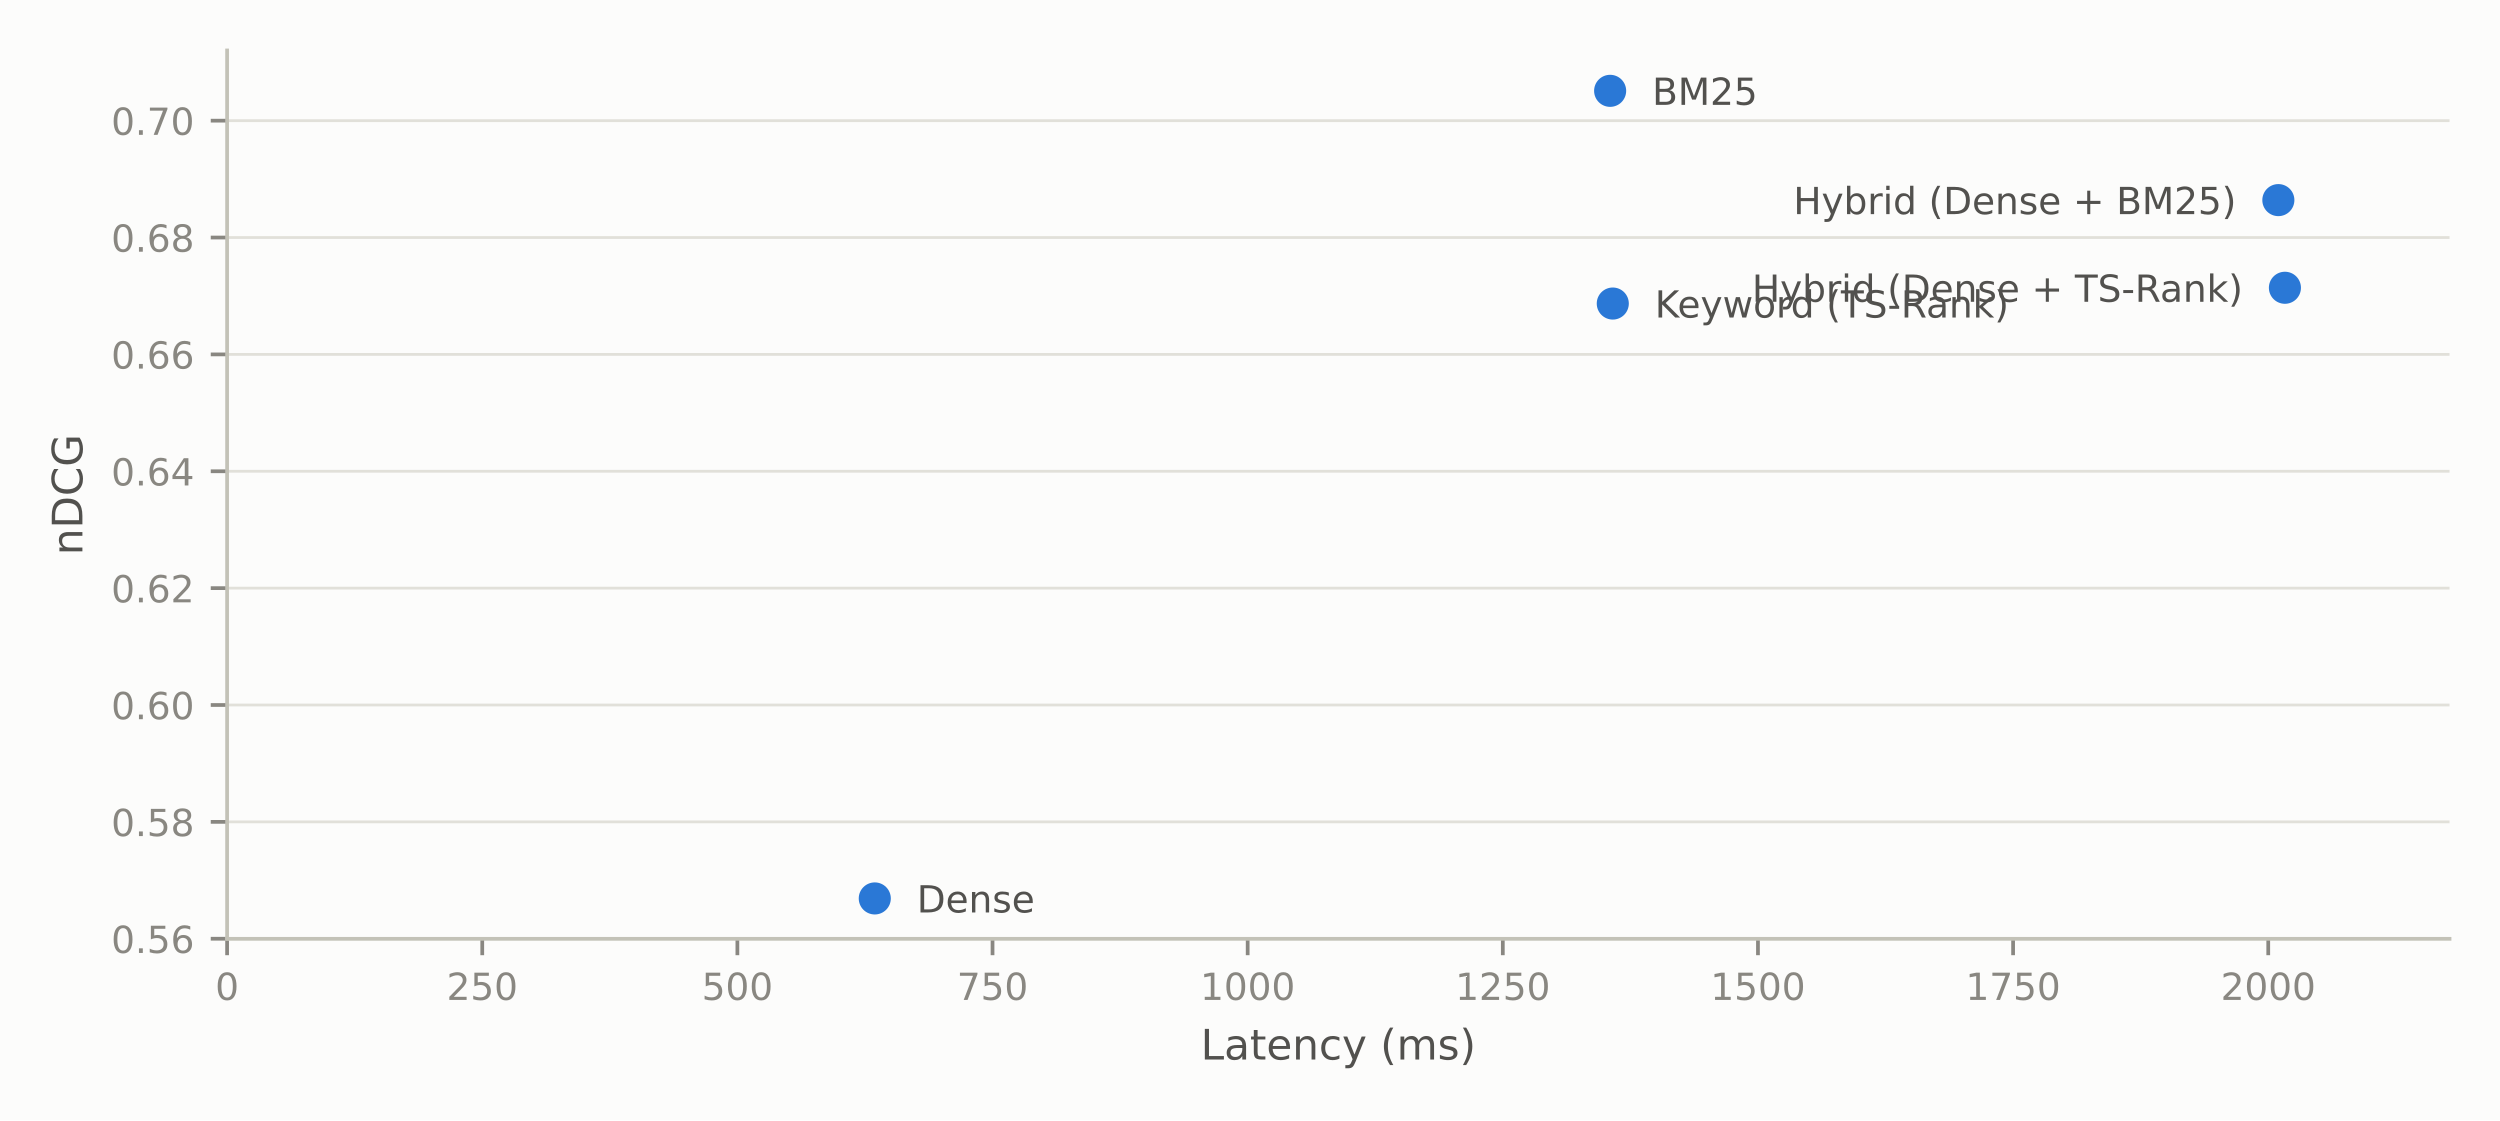
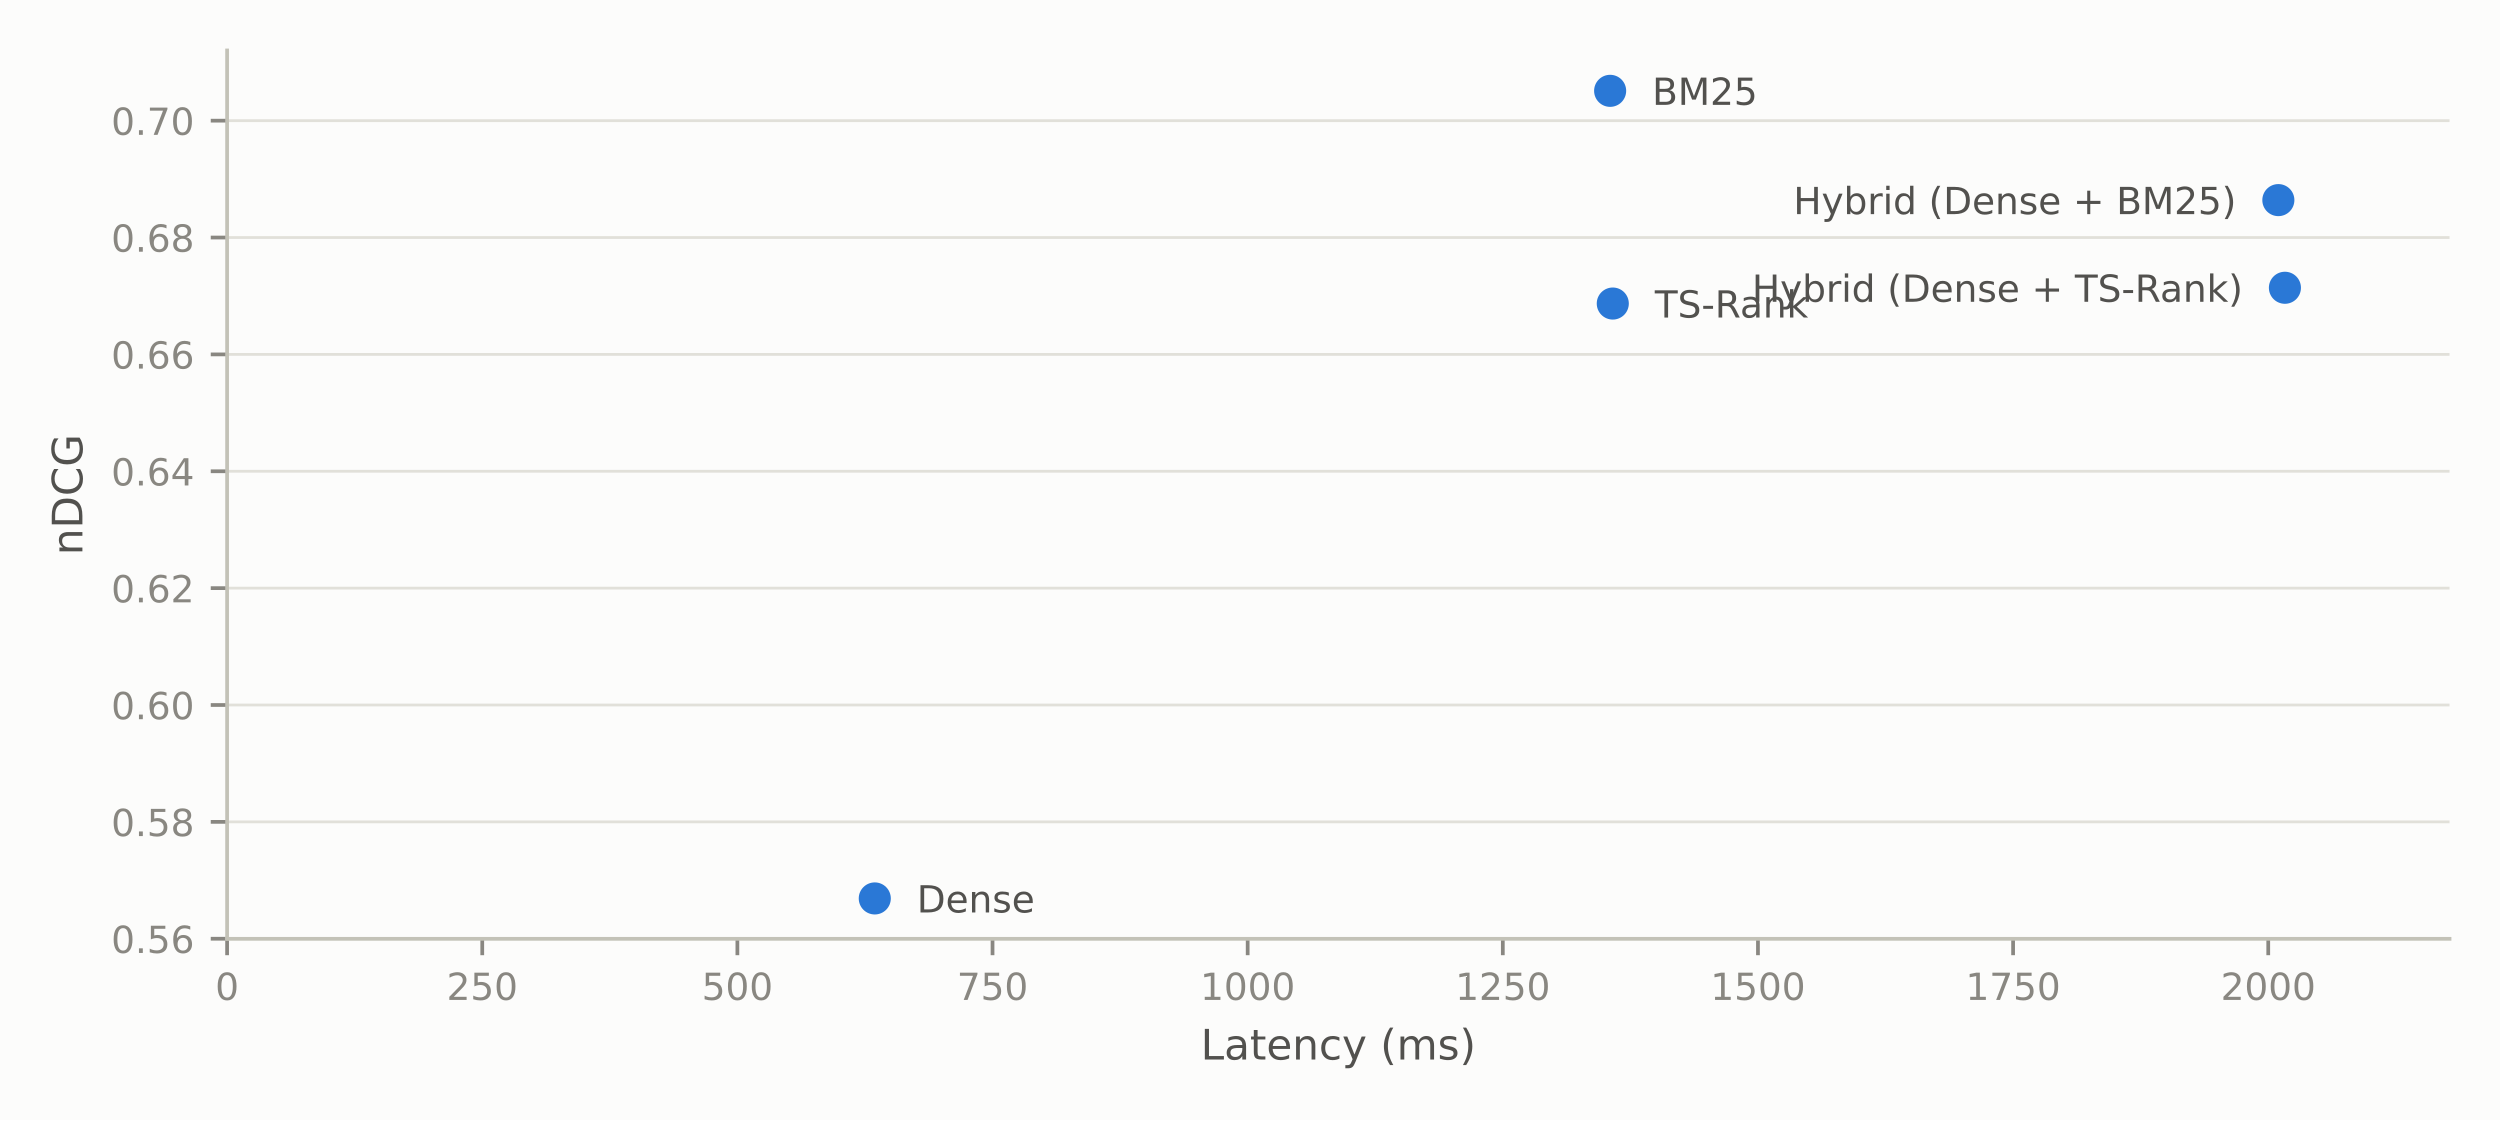
<svg xmlns="http://www.w3.org/2000/svg" xmlns:xlink="http://www.w3.org/1999/xlink" width="535.133pt" height="239.758pt" viewBox="0 0 535.133 239.758" version="1.1">
  <defs>
    <style type="text/css">*{stroke-linejoin: round; stroke-linecap: butt}</style>
  </defs>
  <g id="figure_1">
    <g id="patch_1">
      <path d="M 0 239.758  L 535.133 239.758  L 535.133 -0  L 0 -0  z " style="fill: #fcfcfb" />
    </g>
    <g id="axes_1">
      <g id="patch_2">
        <path d="M 48.612 200.958  L 524.332 200.958  L 524.332 10.8  L 48.612 10.8  z " style="fill: #fcfcfb" />
      </g>
      <g id="matplotlib.axis_1">
        <g id="xtick_1">
          <g id="line2d_1">
            <defs>
-               <path id="mbf1e0ff565" d="M 0 0  L 0 3.5  " style="stroke: #898781; stroke-width: 0.8" />
+               <path id="mc3a224f62b" d="M 0 0  L 0 3.5  " style="stroke: #898781; stroke-width: 0.8" />
            </defs>
            <g>
-               <use xlink:href="#mbf1e0ff565" x="48.612" y="200.958" style="fill: #898781; stroke: #898781; stroke-width: 0.8" />
+               <use xlink:href="#mc3a224f62b" x="48.612" y="200.958" style="fill: #898781; stroke: #898781; stroke-width: 0.8" />
            </g>
          </g>
          <g id="text_1">
            <g style="fill: #898781" transform="translate(46.0675 214.036) scale(0.08 -0.08)">
              <defs>
                <path id="DejaVuSans-13" d="M 2034 4250  Q 1547 4250 1301 3770  Q 1056 3291 1056 2328  Q 1056 1369 1301 889  Q 1547 409 2034 409  Q 2525 409 2770 889  Q 3016 1369 3016 2328  Q 3016 3291 2770 3770  Q 2525 4250 2034 4250  z M 2034 4750  Q 2819 4750 3233 4129  Q 3647 3509 3647 2328  Q 3647 1150 3233 529  Q 2819 -91 2034 -91  Q 1250 -91 836 529  Q 422 1150 422 2328  Q 422 3509 836 4129  Q 1250 4750 2034 4750  z " transform="scale(0.015625)" />
              </defs>
              <use xlink:href="#DejaVuSans-13" />
            </g>
          </g>
        </g>
        <g id="xtick_2">
          <g id="line2d_2">
            <g>
-               <use xlink:href="#mbf1e0ff565" x="103.226" y="200.958" style="fill: #898781; stroke: #898781; stroke-width: 0.8" />
+               <use xlink:href="#mc3a224f62b" x="103.226" y="200.958" style="fill: #898781; stroke: #898781; stroke-width: 0.8" />
            </g>
          </g>
          <g id="text_2">
            <g style="fill: #898781" transform="translate(95.59149 214.036) scale(0.08 -0.08)">
              <defs>
                <path id="DejaVuSans-15" d="M 1228 531  L 3431 531  L 3431 0  L 469 0  L 469 531  Q 828 903 1448 1529  Q 2069 2156 2228 2338  Q 2531 2678 2651 2914  Q 2772 3150 2772 3378  Q 2772 3750 2511 3984  Q 2250 4219 1831 4219  Q 1534 4219 1204 4116  Q 875 4013 500 3803  L 500 4441  Q 881 4594 1212 4672  Q 1544 4750 1819 4750  Q 2544 4750 2975 4387  Q 3406 4025 3406 3419  Q 3406 3131 3298 2873  Q 3191 2616 2906 2266  Q 2828 2175 2409 1742  Q 1991 1309 1228 531  z " transform="scale(0.015625)" />
                <path id="DejaVuSans-18" d="M 691 4666  L 3169 4666  L 3169 4134  L 1269 4134  L 1269 2991  Q 1406 3038 1543 3061  Q 1681 3084 1819 3084  Q 2600 3084 3056 2656  Q 3513 2228 3513 1497  Q 3513 744 3044 326  Q 2575 -91 1722 -91  Q 1428 -91 1123 -41  Q 819 9 494 109  L 494 744  Q 775 591 1075 516  Q 1375 441 1709 441  Q 2250 441 2565 725  Q 2881 1009 2881 1497  Q 2881 1984 2565 2268  Q 2250 2553 1709 2553  Q 1456 2553 1204 2497  Q 953 2441 691 2322  L 691 4666  z " transform="scale(0.015625)" />
              </defs>
              <use xlink:href="#DejaVuSans-15" />
              <use xlink:href="#DejaVuSans-18" transform="translate(63.625 0)" />
              <use xlink:href="#DejaVuSans-13" transform="translate(127.25 0)" />
            </g>
          </g>
        </g>
        <g id="xtick_3">
          <g id="line2d_3">
            <g>
-               <use xlink:href="#mbf1e0ff565" x="157.84" y="200.958" style="fill: #898781; stroke: #898781; stroke-width: 0.8" />
+               <use xlink:href="#mc3a224f62b" x="157.84" y="200.958" style="fill: #898781; stroke: #898781; stroke-width: 0.8" />
            </g>
          </g>
          <g id="text_3">
            <g style="fill: #898781" transform="translate(150.2055 214.036) scale(0.08 -0.08)">
              <use xlink:href="#DejaVuSans-18" />
              <use xlink:href="#DejaVuSans-13" transform="translate(63.625 0)" />
              <use xlink:href="#DejaVuSans-13" transform="translate(127.25 0)" />
            </g>
          </g>
        </g>
        <g id="xtick_4">
          <g id="line2d_4">
            <g>
-               <use xlink:href="#mbf1e0ff565" x="212.454" y="200.958" style="fill: #898781; stroke: #898781; stroke-width: 0.8" />
+               <use xlink:href="#mc3a224f62b" x="212.454" y="200.958" style="fill: #898781; stroke: #898781; stroke-width: 0.8" />
            </g>
          </g>
          <g id="text_4">
            <g style="fill: #898781" transform="translate(204.8195 214.036) scale(0.08 -0.08)">
              <defs>
                <path id="DejaVuSans-1a" d="M 525 4666  L 3525 4666  L 3525 4397  L 1831 0  L 1172 0  L 2766 4134  L 525 4134  L 525 4666  z " transform="scale(0.015625)" />
              </defs>
              <use xlink:href="#DejaVuSans-1a" />
              <use xlink:href="#DejaVuSans-18" transform="translate(63.625 0)" />
              <use xlink:href="#DejaVuSans-13" transform="translate(127.25 0)" />
            </g>
          </g>
        </g>
        <g id="xtick_5">
          <g id="line2d_5">
            <g>
-               <use xlink:href="#mbf1e0ff565" x="267.068" y="200.958" style="fill: #898781; stroke: #898781; stroke-width: 0.8" />
+               <use xlink:href="#mc3a224f62b" x="267.068" y="200.958" style="fill: #898781; stroke: #898781; stroke-width: 0.8" />
            </g>
          </g>
          <g id="text_5">
            <g style="fill: #898781" transform="translate(256.8885 214.036) scale(0.08 -0.08)">
              <defs>
                <path id="DejaVuSans-14" d="M 794 531  L 1825 531  L 1825 4091  L 703 3866  L 703 4441  L 1819 4666  L 2450 4666  L 2450 531  L 3481 531  L 3481 0  L 794 0  L 794 531  z " transform="scale(0.015625)" />
              </defs>
              <use xlink:href="#DejaVuSans-14" />
              <use xlink:href="#DejaVuSans-13" transform="translate(63.625 0)" />
              <use xlink:href="#DejaVuSans-13" transform="translate(127.25 0)" />
              <use xlink:href="#DejaVuSans-13" transform="translate(190.875 0)" />
            </g>
          </g>
        </g>
        <g id="xtick_6">
          <g id="line2d_6">
            <g>
-               <use xlink:href="#mbf1e0ff565" x="321.682" y="200.958" style="fill: #898781; stroke: #898781; stroke-width: 0.8" />
+               <use xlink:href="#mc3a224f62b" x="321.682" y="200.958" style="fill: #898781; stroke: #898781; stroke-width: 0.8" />
            </g>
          </g>
          <g id="text_6">
            <g style="fill: #898781" transform="translate(311.5024 214.036) scale(0.08 -0.08)">
              <use xlink:href="#DejaVuSans-14" />
              <use xlink:href="#DejaVuSans-15" transform="translate(63.625 0)" />
              <use xlink:href="#DejaVuSans-18" transform="translate(127.25 0)" />
              <use xlink:href="#DejaVuSans-13" transform="translate(190.875 0)" />
            </g>
          </g>
        </g>
        <g id="xtick_7">
          <g id="line2d_7">
            <g>
-               <use xlink:href="#mbf1e0ff565" x="376.296" y="200.958" style="fill: #898781; stroke: #898781; stroke-width: 0.8" />
+               <use xlink:href="#mc3a224f62b" x="376.296" y="200.958" style="fill: #898781; stroke: #898781; stroke-width: 0.8" />
            </g>
          </g>
          <g id="text_7">
            <g style="fill: #898781" transform="translate(366.1164 214.036) scale(0.08 -0.08)">
              <use xlink:href="#DejaVuSans-14" />
              <use xlink:href="#DejaVuSans-18" transform="translate(63.625 0)" />
              <use xlink:href="#DejaVuSans-13" transform="translate(127.25 0)" />
              <use xlink:href="#DejaVuSans-13" transform="translate(190.875 0)" />
            </g>
          </g>
        </g>
        <g id="xtick_8">
          <g id="line2d_8">
            <g>
-               <use xlink:href="#mbf1e0ff565" x="430.91" y="200.958" style="fill: #898781; stroke: #898781; stroke-width: 0.8" />
+               <use xlink:href="#mc3a224f62b" x="430.91" y="200.958" style="fill: #898781; stroke: #898781; stroke-width: 0.8" />
            </g>
          </g>
          <g id="text_8">
            <g style="fill: #898781" transform="translate(420.7304 214.036) scale(0.08 -0.08)">
              <use xlink:href="#DejaVuSans-14" />
              <use xlink:href="#DejaVuSans-1a" transform="translate(63.625 0)" />
              <use xlink:href="#DejaVuSans-18" transform="translate(127.25 0)" />
              <use xlink:href="#DejaVuSans-13" transform="translate(190.875 0)" />
            </g>
          </g>
        </g>
        <g id="xtick_9">
          <g id="line2d_9">
            <g>
-               <use xlink:href="#mbf1e0ff565" x="485.524" y="200.958" style="fill: #898781; stroke: #898781; stroke-width: 0.8" />
+               <use xlink:href="#mc3a224f62b" x="485.524" y="200.958" style="fill: #898781; stroke: #898781; stroke-width: 0.8" />
            </g>
          </g>
          <g id="text_9">
            <g style="fill: #898781" transform="translate(475.3444 214.036) scale(0.08 -0.08)">
              <use xlink:href="#DejaVuSans-15" />
              <use xlink:href="#DejaVuSans-13" transform="translate(63.625 0)" />
              <use xlink:href="#DejaVuSans-13" transform="translate(127.25 0)" />
              <use xlink:href="#DejaVuSans-13" transform="translate(190.875 0)" />
            </g>
          </g>
        </g>
        <g id="text_10">
          <g style="fill: #52514e" transform="translate(257.0158 226.7958) scale(0.09 -0.09)">
            <defs>
              <path id="DejaVuSans-2f" d="M 628 4666  L 1259 4666  L 1259 531  L 3531 531  L 3531 0  L 628 0  L 628 4666  z " transform="scale(0.015625)" />
              <path id="DejaVuSans-44" d="M 2194 1759  Q 1497 1759 1228 1600  Q 959 1441 959 1056  Q 959 750 1161 570  Q 1363 391 1709 391  Q 2188 391 2477 730  Q 2766 1069 2766 1631  L 2766 1759  L 2194 1759  z M 3341 1997  L 3341 0  L 2766 0  L 2766 531  Q 2569 213 2275 61  Q 1981 -91 1556 -91  Q 1019 -91 701 211  Q 384 513 384 1019  Q 384 1609 779 1909  Q 1175 2209 1959 2209  L 2766 2209  L 2766 2266  Q 2766 2663 2505 2880  Q 2244 3097 1772 3097  Q 1472 3097 1187 3025  Q 903 2953 641 2809  L 641 3341  Q 956 3463 1253 3523  Q 1550 3584 1831 3584  Q 2591 3584 2966 3190  Q 3341 2797 3341 1997  z " transform="scale(0.015625)" />
              <path id="DejaVuSans-57" d="M 1172 4494  L 1172 3500  L 2356 3500  L 2356 3053  L 1172 3053  L 1172 1153  Q 1172 725 1289 603  Q 1406 481 1766 481  L 2356 481  L 2356 0  L 1766 0  Q 1100 0 847 248  Q 594 497 594 1153  L 594 3053  L 172 3053  L 172 3500  L 594 3500  L 594 4494  L 1172 4494  z " transform="scale(0.015625)" />
              <path id="DejaVuSans-48" d="M 3597 1894  L 3597 1613  L 953 1613  Q 991 1019 1311 708  Q 1631 397 2203 397  Q 2534 397 2845 478  Q 3156 559 3463 722  L 3463 178  Q 3153 47 2828 -22  Q 2503 -91 2169 -91  Q 1331 -91 842 396  Q 353 884 353 1716  Q 353 2575 817 3079  Q 1281 3584 2069 3584  Q 2775 3584 3186 3129  Q 3597 2675 3597 1894  z M 3022 2063  Q 3016 2534 2758 2815  Q 2500 3097 2075 3097  Q 1594 3097 1305 2825  Q 1016 2553 972 2059  L 3022 2063  z " transform="scale(0.015625)" />
              <path id="DejaVuSans-51" d="M 3513 2113  L 3513 0  L 2938 0  L 2938 2094  Q 2938 2591 2744 2837  Q 2550 3084 2163 3084  Q 1697 3084 1428 2787  Q 1159 2491 1159 1978  L 1159 0  L 581 0  L 581 3500  L 1159 3500  L 1159 2956  Q 1366 3272 1645 3428  Q 1925 3584 2291 3584  Q 2894 3584 3203 3211  Q 3513 2838 3513 2113  z " transform="scale(0.015625)" />
              <path id="DejaVuSans-46" d="M 3122 3366  L 3122 2828  Q 2878 2963 2633 3030  Q 2388 3097 2138 3097  Q 1578 3097 1268 2742  Q 959 2388 959 1747  Q 959 1106 1268 751  Q 1578 397 2138 397  Q 2388 397 2633 464  Q 2878 531 3122 666  L 3122 134  Q 2881 22 2623 -34  Q 2366 -91 2075 -91  Q 1284 -91 818 406  Q 353 903 353 1747  Q 353 2603 823 3093  Q 1294 3584 2113 3584  Q 2378 3584 2631 3529  Q 2884 3475 3122 3366  z " transform="scale(0.015625)" />
              <path id="DejaVuSans-5c" d="M 2059 -325  Q 1816 -950 1584 -1140  Q 1353 -1331 966 -1331  L 506 -1331  L 506 -850  L 844 -850  Q 1081 -850 1212 -737  Q 1344 -625 1503 -206  L 1606 56  L 191 3500  L 800 3500  L 1894 763  L 2988 3500  L 3597 3500  L 2059 -325  z " transform="scale(0.015625)" />
              <path id="DejaVuSans-3" transform="scale(0.015625)" />
              <path id="DejaVuSans-b" d="M 1984 4856  Q 1566 4138 1362 3434  Q 1159 2731 1159 2009  Q 1159 1288 1364 580  Q 1569 -128 1984 -844  L 1484 -844  Q 1016 -109 783 600  Q 550 1309 550 2009  Q 550 2706 781 3412  Q 1013 4119 1484 4856  L 1984 4856  z " transform="scale(0.015625)" />
              <path id="DejaVuSans-50" d="M 3328 2828  Q 3544 3216 3844 3400  Q 4144 3584 4550 3584  Q 5097 3584 5394 3201  Q 5691 2819 5691 2113  L 5691 0  L 5113 0  L 5113 2094  Q 5113 2597 4934 2840  Q 4756 3084 4391 3084  Q 3944 3084 3684 2787  Q 3425 2491 3425 1978  L 3425 0  L 2847 0  L 2847 2094  Q 2847 2600 2669 2842  Q 2491 3084 2119 3084  Q 1678 3084 1418 2786  Q 1159 2488 1159 1978  L 1159 0  L 581 0  L 581 3500  L 1159 3500  L 1159 2956  Q 1356 3278 1631 3431  Q 1906 3584 2284 3584  Q 2666 3584 2933 3390  Q 3200 3197 3328 2828  z " transform="scale(0.015625)" />
              <path id="DejaVuSans-56" d="M 2834 3397  L 2834 2853  Q 2591 2978 2328 3040  Q 2066 3103 1784 3103  Q 1356 3103 1142 2972  Q 928 2841 928 2578  Q 928 2378 1081 2264  Q 1234 2150 1697 2047  L 1894 2003  Q 2506 1872 2764 1633  Q 3022 1394 3022 966  Q 3022 478 2636 193  Q 2250 -91 1575 -91  Q 1294 -91 989 -36  Q 684 19 347 128  L 347 722  Q 666 556 975 473  Q 1284 391 1588 391  Q 1994 391 2212 530  Q 2431 669 2431 922  Q 2431 1156 2273 1281  Q 2116 1406 1581 1522  L 1381 1569  Q 847 1681 609 1914  Q 372 2147 372 2553  Q 372 3047 722 3315  Q 1072 3584 1716 3584  Q 2034 3584 2315 3537  Q 2597 3491 2834 3397  z " transform="scale(0.015625)" />
              <path id="DejaVuSans-c" d="M 513 4856  L 1013 4856  Q 1481 4119 1714 3412  Q 1947 2706 1947 2009  Q 1947 1309 1714 600  Q 1481 -109 1013 -844  L 513 -844  Q 928 -128 1133 580  Q 1338 1288 1338 2009  Q 1338 2731 1133 3434  Q 928 4138 513 4856  z " transform="scale(0.015625)" />
            </defs>
            <use xlink:href="#DejaVuSans-2f" />
            <use xlink:href="#DejaVuSans-44" transform="translate(55.71875 0)" />
            <use xlink:href="#DejaVuSans-57" transform="translate(117 0)" />
            <use xlink:href="#DejaVuSans-48" transform="translate(156.2031 0)" />
            <use xlink:href="#DejaVuSans-51" transform="translate(217.7344 0)" />
            <use xlink:href="#DejaVuSans-46" transform="translate(281.1094 0)" />
            <use xlink:href="#DejaVuSans-5c" transform="translate(336.0938 0)" />
            <use xlink:href="#DejaVuSans-3" transform="translate(395.2812 0)" />
            <use xlink:href="#DejaVuSans-b" transform="translate(427.0625 0)" />
            <use xlink:href="#DejaVuSans-50" transform="translate(466.0781 0)" />
            <use xlink:href="#DejaVuSans-56" transform="translate(563.4844 0)" />
            <use xlink:href="#DejaVuSans-c" transform="translate(615.5781 0)" />
          </g>
        </g>
      </g>
      <g id="matplotlib.axis_2">
        <g id="ytick_1">
          <g id="line2d_10">
-             <path d="M 48.612 200.945  L 524.332 200.945  " clip-path="url(#p8aad7f41a5)" style="fill: none; stroke: #e1e0d9; stroke-width: 0.6; stroke-linecap: round" />
+             <path d="M 48.612 200.945  L 524.332 200.945  " clip-path="url(#p5c6c60ffce)" style="fill: none; stroke: #e1e0d9; stroke-width: 0.6; stroke-linecap: round" />
          </g>
          <g id="line2d_11">
            <defs>
-               <path id="me92b31f6a2" d="M 0 0  L -3.5 0  " style="stroke: #898781; stroke-width: 0.8" />
+               <path id="m19126a7c83" d="M 0 0  L -3.5 0  " style="stroke: #898781; stroke-width: 0.8" />
            </defs>
            <g>
-               <use xlink:href="#me92b31f6a2" x="48.612" y="200.945" style="fill: #898781; stroke: #898781; stroke-width: 0.8" />
+               <use xlink:href="#m19126a7c83" x="48.612" y="200.945" style="fill: #898781; stroke: #898781; stroke-width: 0.8" />
            </g>
          </g>
          <g id="text_11">
            <g style="fill: #898781" transform="translate(23.8 203.9844) scale(0.08 -0.08)">
              <defs>
                <path id="DejaVuSans-11" d="M 684 794  L 1344 794  L 1344 0  L 684 0  L 684 794  z " transform="scale(0.015625)" />
                <path id="DejaVuSans-19" d="M 2113 2584  Q 1688 2584 1439 2293  Q 1191 2003 1191 1497  Q 1191 994 1439 701  Q 1688 409 2113 409  Q 2538 409 2786 701  Q 3034 994 3034 1497  Q 3034 2003 2786 2293  Q 2538 2584 2113 2584  z M 3366 4563  L 3366 3988  Q 3128 4100 2886 4159  Q 2644 4219 2406 4219  Q 1781 4219 1451 3797  Q 1122 3375 1075 2522  Q 1259 2794 1537 2939  Q 1816 3084 2150 3084  Q 2853 3084 3261 2657  Q 3669 2231 3669 1497  Q 3669 778 3244 343  Q 2819 -91 2113 -91  Q 1303 -91 875 529  Q 447 1150 447 2328  Q 447 3434 972 4092  Q 1497 4750 2381 4750  Q 2619 4750 2861 4703  Q 3103 4656 3366 4563  z " transform="scale(0.015625)" />
              </defs>
              <use xlink:href="#DejaVuSans-13" />
              <use xlink:href="#DejaVuSans-11" transform="translate(63.625 0)" />
              <use xlink:href="#DejaVuSans-18" transform="translate(95.40625 0)" />
              <use xlink:href="#DejaVuSans-19" transform="translate(159.0312 0)" />
            </g>
          </g>
        </g>
        <g id="ytick_2">
          <g id="line2d_12">
-             <path d="M 48.612 175.928  L 524.332 175.928  " clip-path="url(#p8aad7f41a5)" style="fill: none; stroke: #e1e0d9; stroke-width: 0.6; stroke-linecap: round" />
+             <path d="M 48.612 175.928  L 524.332 175.928  " clip-path="url(#p5c6c60ffce)" style="fill: none; stroke: #e1e0d9; stroke-width: 0.6; stroke-linecap: round" />
          </g>
          <g id="line2d_13">
            <g>
-               <use xlink:href="#me92b31f6a2" x="48.612" y="175.928" style="fill: #898781; stroke: #898781; stroke-width: 0.8" />
+               <use xlink:href="#m19126a7c83" x="48.612" y="175.928" style="fill: #898781; stroke: #898781; stroke-width: 0.8" />
            </g>
          </g>
          <g id="text_12">
            <g style="fill: #898781" transform="translate(23.8 178.967) scale(0.08 -0.08)">
              <defs>
                <path id="DejaVuSans-1b" d="M 2034 2216  Q 1584 2216 1326 1975  Q 1069 1734 1069 1313  Q 1069 891 1326 650  Q 1584 409 2034 409  Q 2484 409 2743 651  Q 3003 894 3003 1313  Q 3003 1734 2745 1975  Q 2488 2216 2034 2216  z M 1403 2484  Q 997 2584 770 2862  Q 544 3141 544 3541  Q 544 4100 942 4425  Q 1341 4750 2034 4750  Q 2731 4750 3128 4425  Q 3525 4100 3525 3541  Q 3525 3141 3298 2862  Q 3072 2584 2669 2484  Q 3125 2378 3379 2068  Q 3634 1759 3634 1313  Q 3634 634 3220 271  Q 2806 -91 2034 -91  Q 1263 -91 848 271  Q 434 634 434 1313  Q 434 1759 690 2068  Q 947 2378 1403 2484  z M 1172 3481  Q 1172 3119 1398 2916  Q 1625 2713 2034 2713  Q 2441 2713 2670 2916  Q 2900 3119 2900 3481  Q 2900 3844 2670 4047  Q 2441 4250 2034 4250  Q 1625 4250 1398 4047  Q 1172 3844 1172 3481  z " transform="scale(0.015625)" />
              </defs>
              <use xlink:href="#DejaVuSans-13" />
              <use xlink:href="#DejaVuSans-11" transform="translate(63.625 0)" />
              <use xlink:href="#DejaVuSans-18" transform="translate(95.40625 0)" />
              <use xlink:href="#DejaVuSans-1b" transform="translate(159.0312 0)" />
            </g>
          </g>
        </g>
        <g id="ytick_3">
          <g id="line2d_14">
-             <path d="M 48.612 150.91  L 524.332 150.91  " clip-path="url(#p8aad7f41a5)" style="fill: none; stroke: #e1e0d9; stroke-width: 0.6; stroke-linecap: round" />
+             <path d="M 48.612 150.91  L 524.332 150.91  " clip-path="url(#p5c6c60ffce)" style="fill: none; stroke: #e1e0d9; stroke-width: 0.6; stroke-linecap: round" />
          </g>
          <g id="line2d_15">
            <g>
-               <use xlink:href="#me92b31f6a2" x="48.612" y="150.91" style="fill: #898781; stroke: #898781; stroke-width: 0.8" />
+               <use xlink:href="#m19126a7c83" x="48.612" y="150.91" style="fill: #898781; stroke: #898781; stroke-width: 0.8" />
            </g>
          </g>
          <g id="text_13">
            <g style="fill: #898781" transform="translate(23.8 153.9495) scale(0.08 -0.08)">
              <use xlink:href="#DejaVuSans-13" />
              <use xlink:href="#DejaVuSans-11" transform="translate(63.625 0)" />
              <use xlink:href="#DejaVuSans-19" transform="translate(95.40625 0)" />
              <use xlink:href="#DejaVuSans-13" transform="translate(159.0312 0)" />
            </g>
          </g>
        </g>
        <g id="ytick_4">
          <g id="line2d_16">
-             <path d="M 48.612 125.893  L 524.332 125.893  " clip-path="url(#p8aad7f41a5)" style="fill: none; stroke: #e1e0d9; stroke-width: 0.6; stroke-linecap: round" />
+             <path d="M 48.612 125.893  L 524.332 125.893  " clip-path="url(#p5c6c60ffce)" style="fill: none; stroke: #e1e0d9; stroke-width: 0.6; stroke-linecap: round" />
          </g>
          <g id="line2d_17">
            <g>
-               <use xlink:href="#me92b31f6a2" x="48.612" y="125.893" style="fill: #898781; stroke: #898781; stroke-width: 0.8" />
+               <use xlink:href="#m19126a7c83" x="48.612" y="125.893" style="fill: #898781; stroke: #898781; stroke-width: 0.8" />
            </g>
          </g>
          <g id="text_14">
            <g style="fill: #898781" transform="translate(23.8 128.932) scale(0.08 -0.08)">
              <use xlink:href="#DejaVuSans-13" />
              <use xlink:href="#DejaVuSans-11" transform="translate(63.625 0)" />
              <use xlink:href="#DejaVuSans-19" transform="translate(95.40625 0)" />
              <use xlink:href="#DejaVuSans-15" transform="translate(159.0312 0)" />
            </g>
          </g>
        </g>
        <g id="ytick_5">
          <g id="line2d_18">
-             <path d="M 48.612 100.875  L 524.332 100.875  " clip-path="url(#p8aad7f41a5)" style="fill: none; stroke: #e1e0d9; stroke-width: 0.6; stroke-linecap: round" />
+             <path d="M 48.612 100.875  L 524.332 100.875  " clip-path="url(#p5c6c60ffce)" style="fill: none; stroke: #e1e0d9; stroke-width: 0.6; stroke-linecap: round" />
          </g>
          <g id="line2d_19">
            <g>
-               <use xlink:href="#me92b31f6a2" x="48.612" y="100.875" style="fill: #898781; stroke: #898781; stroke-width: 0.8" />
+               <use xlink:href="#m19126a7c83" x="48.612" y="100.875" style="fill: #898781; stroke: #898781; stroke-width: 0.8" />
            </g>
          </g>
          <g id="text_15">
            <g style="fill: #898781" transform="translate(23.8 103.9145) scale(0.08 -0.08)">
              <defs>
                <path id="DejaVuSans-17" d="M 2419 4116  L 825 1625  L 2419 1625  L 2419 4116  z M 2253 4666  L 3047 4666  L 3047 1625  L 3713 1625  L 3713 1100  L 3047 1100  L 3047 0  L 2419 0  L 2419 1100  L 313 1100  L 313 1709  L 2253 4666  z " transform="scale(0.015625)" />
              </defs>
              <use xlink:href="#DejaVuSans-13" />
              <use xlink:href="#DejaVuSans-11" transform="translate(63.625 0)" />
              <use xlink:href="#DejaVuSans-19" transform="translate(95.40625 0)" />
              <use xlink:href="#DejaVuSans-17" transform="translate(159.0312 0)" />
            </g>
          </g>
        </g>
        <g id="ytick_6">
          <g id="line2d_20">
-             <path d="M 48.612 75.858  L 524.332 75.858  " clip-path="url(#p8aad7f41a5)" style="fill: none; stroke: #e1e0d9; stroke-width: 0.6; stroke-linecap: round" />
+             <path d="M 48.612 75.858  L 524.332 75.858  " clip-path="url(#p5c6c60ffce)" style="fill: none; stroke: #e1e0d9; stroke-width: 0.6; stroke-linecap: round" />
          </g>
          <g id="line2d_21">
            <g>
-               <use xlink:href="#me92b31f6a2" x="48.612" y="75.858" style="fill: #898781; stroke: #898781; stroke-width: 0.8" />
+               <use xlink:href="#m19126a7c83" x="48.612" y="75.858" style="fill: #898781; stroke: #898781; stroke-width: 0.8" />
            </g>
          </g>
          <g id="text_16">
            <g style="fill: #898781" transform="translate(23.8 78.89703) scale(0.08 -0.08)">
              <use xlink:href="#DejaVuSans-13" />
              <use xlink:href="#DejaVuSans-11" transform="translate(63.625 0)" />
              <use xlink:href="#DejaVuSans-19" transform="translate(95.40625 0)" />
              <use xlink:href="#DejaVuSans-19" transform="translate(159.0312 0)" />
            </g>
          </g>
        </g>
        <g id="ytick_7">
          <g id="line2d_22">
-             <path d="M 48.612 50.84  L 524.332 50.84  " clip-path="url(#p8aad7f41a5)" style="fill: none; stroke: #e1e0d9; stroke-width: 0.6; stroke-linecap: round" />
+             <path d="M 48.612 50.84  L 524.332 50.84  " clip-path="url(#p5c6c60ffce)" style="fill: none; stroke: #e1e0d9; stroke-width: 0.6; stroke-linecap: round" />
          </g>
          <g id="line2d_23">
            <g>
-               <use xlink:href="#me92b31f6a2" x="48.612" y="50.84" style="fill: #898781; stroke: #898781; stroke-width: 0.8" />
+               <use xlink:href="#m19126a7c83" x="48.612" y="50.84" style="fill: #898781; stroke: #898781; stroke-width: 0.8" />
            </g>
          </g>
          <g id="text_17">
            <g style="fill: #898781" transform="translate(23.8 53.87955) scale(0.08 -0.08)">
              <use xlink:href="#DejaVuSans-13" />
              <use xlink:href="#DejaVuSans-11" transform="translate(63.625 0)" />
              <use xlink:href="#DejaVuSans-19" transform="translate(95.40625 0)" />
              <use xlink:href="#DejaVuSans-1b" transform="translate(159.0312 0)" />
            </g>
          </g>
        </g>
        <g id="ytick_8">
          <g id="line2d_24">
-             <path d="M 48.612 25.823  L 524.332 25.823  " clip-path="url(#p8aad7f41a5)" style="fill: none; stroke: #e1e0d9; stroke-width: 0.6; stroke-linecap: round" />
+             <path d="M 48.612 25.823  L 524.332 25.823  " clip-path="url(#p5c6c60ffce)" style="fill: none; stroke: #e1e0d9; stroke-width: 0.6; stroke-linecap: round" />
          </g>
          <g id="line2d_25">
            <g>
-               <use xlink:href="#me92b31f6a2" x="48.612" y="25.823" style="fill: #898781; stroke: #898781; stroke-width: 0.8" />
+               <use xlink:href="#m19126a7c83" x="48.612" y="25.823" style="fill: #898781; stroke: #898781; stroke-width: 0.8" />
            </g>
          </g>
          <g id="text_18">
            <g style="fill: #898781" transform="translate(23.8 28.86206) scale(0.08 -0.08)">
              <use xlink:href="#DejaVuSans-13" />
              <use xlink:href="#DejaVuSans-11" transform="translate(63.625 0)" />
              <use xlink:href="#DejaVuSans-1a" transform="translate(95.40625 0)" />
              <use xlink:href="#DejaVuSans-13" transform="translate(159.0312 0)" />
            </g>
          </g>
        </g>
        <g id="text_19">
          <g style="fill: #52514e" transform="translate(17.63789 118.8249) rotate(-90) scale(0.09 -0.09)">
            <defs>
              <path id="DejaVuSans-27" d="M 1259 4147  L 1259 519  L 2022 519  Q 2988 519 3436 956  Q 3884 1394 3884 2338  Q 3884 3275 3436 3711  Q 2988 4147 2022 4147  L 1259 4147  z M 628 4666  L 1925 4666  Q 3281 4666 3915 4102  Q 4550 3538 4550 2338  Q 4550 1131 3912 565  Q 3275 0 1925 0  L 628 0  L 628 4666  z " transform="scale(0.015625)" />
              <path id="DejaVuSans-26" d="M 4122 4306  L 4122 3641  Q 3803 3938 3442 4084  Q 3081 4231 2675 4231  Q 1875 4231 1450 3742  Q 1025 3253 1025 2328  Q 1025 1406 1450 917  Q 1875 428 2675 428  Q 3081 428 3442 575  Q 3803 722 4122 1019  L 4122 359  Q 3791 134 3420 21  Q 3050 -91 2638 -91  Q 1578 -91 968 557  Q 359 1206 359 2328  Q 359 3453 968 4101  Q 1578 4750 2638 4750  Q 3056 4750 3426 4639  Q 3797 4528 4122 4306  z " transform="scale(0.015625)" />
              <path id="DejaVuSans-2a" d="M 3809 666  L 3809 1919  L 2778 1919  L 2778 2438  L 4434 2438  L 4434 434  Q 4069 175 3628 42  Q 3188 -91 2688 -91  Q 1594 -91 976 548  Q 359 1188 359 2328  Q 359 3472 976 4111  Q 1594 4750 2688 4750  Q 3144 4750 3555 4637  Q 3966 4525 4313 4306  L 4313 3634  Q 3963 3931 3569 4081  Q 3175 4231 2741 4231  Q 1884 4231 1454 3753  Q 1025 3275 1025 2328  Q 1025 1384 1454 906  Q 1884 428 2741 428  Q 3075 428 3337 486  Q 3600 544 3809 666  z " transform="scale(0.015625)" />
            </defs>
            <use xlink:href="#DejaVuSans-51" />
            <use xlink:href="#DejaVuSans-27" transform="translate(63.375 0)" />
            <use xlink:href="#DejaVuSans-26" transform="translate(140.375 0)" />
            <use xlink:href="#DejaVuSans-2a" transform="translate(210.2031 0)" />
          </g>
        </g>
      </g>
      <g id="patch_3">
        <path d="M 48.612 200.958  L 48.612 10.8  " style="fill: none; stroke: #c3c2b7; stroke-width: 0.8; stroke-linejoin: miter; stroke-linecap: square" />
      </g>
      <g id="patch_4">
        <path d="M 48.612 200.958  L 524.332 200.958  " style="fill: none; stroke: #c3c2b7; stroke-width: 0.8; stroke-linejoin: miter; stroke-linecap: square" />
      </g>
      <g id="PathCollection_1">
        <defs>
-           <path id="m864ee52eb0" d="M 0 4.183  C 1.109 4.183 2.174 3.743 2.958 2.958  C 3.743 2.174 4.183 1.109 4.183 0  C 4.183 -1.109 3.743 -2.174 2.958 -2.958  C 2.174 -3.743 1.109 -4.183 0 -4.183  C -1.109 -4.183 -2.174 -3.743 -2.958 -2.958  C -3.743 -2.174 -4.183 -1.109 -4.183 0  C -4.183 1.109 -3.743 2.174 -2.958 2.958  C -2.174 3.743 -1.109 4.183 0 4.183  z " style="stroke: #fcfcfb; stroke-width: 1.5" />
+           <path id="mdc301b1c66" d="M 0 4.183  C 1.109 4.183 2.174 3.743 2.958 2.958  C 3.743 2.174 4.183 1.109 4.183 0  C 4.183 -1.109 3.743 -2.174 2.958 -2.958  C 2.174 -3.743 1.109 -4.183 0 -4.183  C -1.109 -4.183 -2.174 -3.743 -2.958 -2.958  C -3.743 -2.174 -4.183 -1.109 -4.183 0  C -4.183 1.109 -3.743 2.174 -2.958 2.958  C -2.174 3.743 -1.109 4.183 0 4.183  z " style="stroke: #fcfcfb; stroke-width: 1.5" />
        </defs>
-         <g clip-path="url(#p8aad7f41a5)">
-           <use xlink:href="#m864ee52eb0" x="187.249" y="192.314" style="fill: #2a78d6; stroke: #fcfcfb; stroke-width: 1.5" />
+         <g clip-path="url(#p5c6c60ffce)">
+           <use xlink:href="#mdc301b1c66" x="187.249" y="192.314" style="fill: #2a78d6; stroke: #fcfcfb; stroke-width: 1.5" />
        </g>
      </g>
      <g id="text_20">
        <g style="fill: #52514e" transform="translate(196.249 195.3143) scale(0.08 -0.08)">
          <use xlink:href="#DejaVuSans-27" />
          <use xlink:href="#DejaVuSans-48" transform="translate(77 0)" />
          <use xlink:href="#DejaVuSans-51" transform="translate(138.5312 0)" />
          <use xlink:href="#DejaVuSans-56" transform="translate(201.9062 0)" />
          <use xlink:href="#DejaVuSans-48" transform="translate(254 0)" />
        </g>
      </g>
      <g id="PathCollection_2">
-         <g clip-path="url(#p8aad7f41a5)">
-           <use xlink:href="#m864ee52eb0" x="345.221" y="64.975" style="fill: #2a78d6; stroke: #fcfcfb; stroke-width: 1.5" />
+         <g clip-path="url(#p5c6c60ffce)">
+           <use xlink:href="#mdc301b1c66" x="345.221" y="64.975" style="fill: #2a78d6; stroke: #fcfcfb; stroke-width: 1.5" />
        </g>
      </g>
      <g id="text_21">
        <g style="fill: #52514e" transform="translate(354.2211 67.97536) scale(0.08 -0.08)">
          <defs>
-             <path id="DejaVuSans-2e" d="M 628 4666  L 1259 4666  L 1259 2694  L 3353 4666  L 4166 4666  L 1850 2491  L 4331 0  L 3500 0  L 1259 2247  L 1259 0  L 628 0  L 628 4666  z " transform="scale(0.015625)" />
-             <path id="DejaVuSans-5a" d="M 269 3500  L 844 3500  L 1563 769  L 2278 3500  L 2956 3500  L 3675 769  L 4391 3500  L 4966 3500  L 4050 0  L 3372 0  L 2619 2869  L 1863 0  L 1184 0  L 269 3500  z " transform="scale(0.015625)" />
-             <path id="DejaVuSans-52" d="M 1959 3097  Q 1497 3097 1228 2736  Q 959 2375 959 1747  Q 959 1119 1226 758  Q 1494 397 1959 397  Q 2419 397 2687 759  Q 2956 1122 2956 1747  Q 2956 2369 2687 2733  Q 2419 3097 1959 3097  z M 1959 3584  Q 2709 3584 3137 3096  Q 3566 2609 3566 1747  Q 3566 888 3137 398  Q 2709 -91 1959 -91  Q 1206 -91 779 398  Q 353 888 353 1747  Q 353 2609 779 3096  Q 1206 3584 1959 3584  z " transform="scale(0.015625)" />
-             <path id="DejaVuSans-55" d="M 2631 2963  Q 2534 3019 2420 3045  Q 2306 3072 2169 3072  Q 1681 3072 1420 2755  Q 1159 2438 1159 1844  L 1159 0  L 581 0  L 581 3500  L 1159 3500  L 1159 2956  Q 1341 3275 1631 3429  Q 1922 3584 2338 3584  Q 2397 3584 2469 3576  Q 2541 3569 2628 3553  L 2631 2963  z " transform="scale(0.015625)" />
-             <path id="DejaVuSans-47" d="M 2906 2969  L 2906 4863  L 3481 4863  L 3481 0  L 2906 0  L 2906 525  Q 2725 213 2448 61  Q 2172 -91 1784 -91  Q 1150 -91 751 415  Q 353 922 353 1747  Q 353 2572 751 3078  Q 1150 3584 1784 3584  Q 2172 3584 2448 3432  Q 2725 3281 2906 2969  z M 947 1747  Q 947 1113 1208 752  Q 1469 391 1925 391  Q 2381 391 2643 752  Q 2906 1113 2906 1747  Q 2906 2381 2643 2742  Q 2381 3103 1925 3103  Q 1469 3103 1208 2742  Q 947 2381 947 1747  z " transform="scale(0.015625)" />
            <path id="DejaVuSans-37" d="M -19 4666  L 3928 4666  L 3928 4134  L 2272 4134  L 2272 0  L 1638 0  L 1638 4134  L -19 4134  L -19 4666  z " transform="scale(0.015625)" />
            <path id="DejaVuSans-36" d="M 3425 4513  L 3425 3897  Q 3066 4069 2747 4153  Q 2428 4238 2131 4238  Q 1616 4238 1336 4038  Q 1056 3838 1056 3469  Q 1056 3159 1242 3001  Q 1428 2844 1947 2747  L 2328 2669  Q 3034 2534 3370 2195  Q 3706 1856 3706 1288  Q 3706 609 3251 259  Q 2797 -91 1919 -91  Q 1588 -91 1214 -16  Q 841 59 441 206  L 441 856  Q 825 641 1194 531  Q 1563 422 1919 422  Q 2459 422 2753 634  Q 3047 847 3047 1241  Q 3047 1584 2836 1778  Q 2625 1972 2144 2069  L 1759 2144  Q 1053 2284 737 2584  Q 422 2884 422 3419  Q 422 4038 858 4394  Q 1294 4750 2059 4750  Q 2388 4750 2728 4690  Q 3069 4631 3425 4513  z " transform="scale(0.015625)" />
            <path id="DejaVuSans-10" d="M 313 2009  L 1997 2009  L 1997 1497  L 313 1497  L 313 2009  z " transform="scale(0.015625)" />
            <path id="DejaVuSans-35" d="M 2841 2188  Q 3044 2119 3236 1894  Q 3428 1669 3622 1275  L 4263 0  L 3584 0  L 2988 1197  Q 2756 1666 2539 1819  Q 2322 1972 1947 1972  L 1259 1972  L 1259 0  L 628 0  L 628 4666  L 2053 4666  Q 2853 4666 3247 4331  Q 3641 3997 3641 3322  Q 3641 2881 3436 2590  Q 3231 2300 2841 2188  z M 1259 4147  L 1259 2491  L 2053 2491  Q 2509 2491 2742 2702  Q 2975 2913 2975 3322  Q 2975 3731 2742 3939  Q 2509 4147 2053 4147  L 1259 4147  z " transform="scale(0.015625)" />
            <path id="DejaVuSans-4e" d="M 581 4863  L 1159 4863  L 1159 1991  L 2875 3500  L 3609 3500  L 1753 1863  L 3688 0  L 2938 0  L 1159 1709  L 1159 0  L 581 0  L 581 4863  z " transform="scale(0.015625)" />
          </defs>
-           <use xlink:href="#DejaVuSans-2e" />
-           <use xlink:href="#DejaVuSans-48" transform="translate(60.59375 0)" />
-           <use xlink:href="#DejaVuSans-5c" transform="translate(122.125 0)" />
-           <use xlink:href="#DejaVuSans-5a" transform="translate(181.3125 0)" />
-           <use xlink:href="#DejaVuSans-52" transform="translate(263.0938 0)" />
-           <use xlink:href="#DejaVuSans-55" transform="translate(324.2812 0)" />
-           <use xlink:href="#DejaVuSans-47" transform="translate(363.6406 0)" />
-           <use xlink:href="#DejaVuSans-3" transform="translate(427.125 0)" />
-           <use xlink:href="#DejaVuSans-b" transform="translate(458.9062 0)" />
-           <use xlink:href="#DejaVuSans-37" transform="translate(497.9219 0)" />
-           <use xlink:href="#DejaVuSans-36" transform="translate(559 0)" />
-           <use xlink:href="#DejaVuSans-10" transform="translate(622.4844 0)" />
-           <use xlink:href="#DejaVuSans-35" transform="translate(658.5625 0)" />
-           <use xlink:href="#DejaVuSans-44" transform="translate(725.8438 0)" />
-           <use xlink:href="#DejaVuSans-51" transform="translate(787.125 0)" />
-           <use xlink:href="#DejaVuSans-4e" transform="translate(850.5 0)" />
-           <use xlink:href="#DejaVuSans-c" transform="translate(908.4062 0)" />
+           <use xlink:href="#DejaVuSans-37" />
+           <use xlink:href="#DejaVuSans-36" transform="translate(61.07812 0)" />
+           <use xlink:href="#DejaVuSans-10" transform="translate(124.5625 0)" />
+           <use xlink:href="#DejaVuSans-35" transform="translate(160.6406 0)" />
+           <use xlink:href="#DejaVuSans-44" transform="translate(227.9219 0)" />
+           <use xlink:href="#DejaVuSans-51" transform="translate(289.2031 0)" />
+           <use xlink:href="#DejaVuSans-4e" transform="translate(352.5781 0)" />
        </g>
      </g>
      <g id="PathCollection_3">
-         <g clip-path="url(#p8aad7f41a5)">
-           <use xlink:href="#m864ee52eb0" x="344.655" y="19.444" style="fill: #2a78d6; stroke: #fcfcfb; stroke-width: 1.5" />
+         <g clip-path="url(#p5c6c60ffce)">
+           <use xlink:href="#mdc301b1c66" x="344.655" y="19.444" style="fill: #2a78d6; stroke: #fcfcfb; stroke-width: 1.5" />
        </g>
      </g>
      <g id="text_22">
        <g style="fill: #52514e" transform="translate(353.6553 22.44354) scale(0.08 -0.08)">
          <defs>
            <path id="DejaVuSans-25" d="M 1259 2228  L 1259 519  L 2272 519  Q 2781 519 3026 730  Q 3272 941 3272 1375  Q 3272 1813 3026 2020  Q 2781 2228 2272 2228  L 1259 2228  z M 1259 4147  L 1259 2741  L 2194 2741  Q 2656 2741 2882 2914  Q 3109 3088 3109 3444  Q 3109 3797 2882 3972  Q 2656 4147 2194 4147  L 1259 4147  z M 628 4666  L 2241 4666  Q 2963 4666 3353 4366  Q 3744 4066 3744 3513  Q 3744 3084 3544 2831  Q 3344 2578 2956 2516  Q 3422 2416 3680 2098  Q 3938 1781 3938 1306  Q 3938 681 3513 340  Q 3088 0 2303 0  L 628 0  L 628 4666  z " transform="scale(0.015625)" />
            <path id="DejaVuSans-30" d="M 628 4666  L 1569 4666  L 2759 1491  L 3956 4666  L 4897 4666  L 4897 0  L 4281 0  L 4281 4097  L 3078 897  L 2444 897  L 1241 4097  L 1241 0  L 628 0  L 628 4666  z " transform="scale(0.015625)" />
          </defs>
          <use xlink:href="#DejaVuSans-25" />
          <use xlink:href="#DejaVuSans-30" transform="translate(68.60938 0)" />
          <use xlink:href="#DejaVuSans-15" transform="translate(154.8906 0)" />
          <use xlink:href="#DejaVuSans-18" transform="translate(218.5156 0)" />
        </g>
      </g>
      <g id="PathCollection_4">
-         <g clip-path="url(#p8aad7f41a5)">
-           <use xlink:href="#m864ee52eb0" x="489.094" y="61.598" style="fill: #2a78d6; stroke: #fcfcfb; stroke-width: 1.5" />
+         <g clip-path="url(#p5c6c60ffce)">
+           <use xlink:href="#mdc301b1c66" x="489.094" y="61.598" style="fill: #2a78d6; stroke: #fcfcfb; stroke-width: 1.5" />
        </g>
      </g>
      <g id="text_23">
        <g style="fill: #52514e" transform="translate(375.019 64.598) scale(0.08 -0.08)">
          <defs>
            <path id="DejaVuSans-2b" d="M 628 4666  L 1259 4666  L 1259 2753  L 3553 2753  L 3553 4666  L 4184 4666  L 4184 0  L 3553 0  L 3553 2222  L 1259 2222  L 1259 0  L 628 0  L 628 4666  z " transform="scale(0.015625)" />
            <path id="DejaVuSans-45" d="M 3116 1747  Q 3116 2381 2855 2742  Q 2594 3103 2138 3103  Q 1681 3103 1420 2742  Q 1159 2381 1159 1747  Q 1159 1113 1420 752  Q 1681 391 2138 391  Q 2594 391 2855 752  Q 3116 1113 3116 1747  z M 1159 2969  Q 1341 3281 1617 3432  Q 1894 3584 2278 3584  Q 2916 3584 3314 3078  Q 3713 2572 3713 1747  Q 3713 922 3314 415  Q 2916 -91 2278 -91  Q 1894 -91 1617 61  Q 1341 213 1159 525  L 1159 0  L 581 0  L 581 4863  L 1159 4863  L 1159 2969  z " transform="scale(0.015625)" />
+             <path id="DejaVuSans-55" d="M 2631 2963  Q 2534 3019 2420 3045  Q 2306 3072 2169 3072  Q 1681 3072 1420 2755  Q 1159 2438 1159 1844  L 1159 0  L 581 0  L 581 3500  L 1159 3500  L 1159 2956  Q 1341 3275 1631 3429  Q 1922 3584 2338 3584  Q 2397 3584 2469 3576  Q 2541 3569 2628 3553  L 2631 2963  z " transform="scale(0.015625)" />
            <path id="DejaVuSans-4c" d="M 603 3500  L 1178 3500  L 1178 0  L 603 0  L 603 3500  z M 603 4863  L 1178 4863  L 1178 4134  L 603 4134  L 603 4863  z " transform="scale(0.015625)" />
+             <path id="DejaVuSans-47" d="M 2906 2969  L 2906 4863  L 3481 4863  L 3481 0  L 2906 0  L 2906 525  Q 2725 213 2448 61  Q 2172 -91 1784 -91  Q 1150 -91 751 415  Q 353 922 353 1747  Q 353 2572 751 3078  Q 1150 3584 1784 3584  Q 2172 3584 2448 3432  Q 2725 3281 2906 2969  z M 947 1747  Q 947 1113 1208 752  Q 1469 391 1925 391  Q 2381 391 2643 752  Q 2906 1113 2906 1747  Q 2906 2381 2643 2742  Q 2381 3103 1925 3103  Q 1469 3103 1208 2742  Q 947 2381 947 1747  z " transform="scale(0.015625)" />
            <path id="DejaVuSans-e" d="M 2944 4013  L 2944 2272  L 4684 2272  L 4684 1741  L 2944 1741  L 2944 0  L 2419 0  L 2419 1741  L 678 1741  L 678 2272  L 2419 2272  L 2419 4013  L 2944 4013  z " transform="scale(0.015625)" />
          </defs>
          <use xlink:href="#DejaVuSans-2b" />
          <use xlink:href="#DejaVuSans-5c" transform="translate(75.20312 0)" />
          <use xlink:href="#DejaVuSans-45" transform="translate(134.3906 0)" />
          <use xlink:href="#DejaVuSans-55" transform="translate(197.875 0)" />
          <use xlink:href="#DejaVuSans-4c" transform="translate(238.9844 0)" />
          <use xlink:href="#DejaVuSans-47" transform="translate(266.7656 0)" />
          <use xlink:href="#DejaVuSans-3" transform="translate(330.25 0)" />
          <use xlink:href="#DejaVuSans-b" transform="translate(362.0312 0)" />
          <use xlink:href="#DejaVuSans-27" transform="translate(401.0469 0)" />
          <use xlink:href="#DejaVuSans-48" transform="translate(478.0469 0)" />
          <use xlink:href="#DejaVuSans-51" transform="translate(539.5781 0)" />
          <use xlink:href="#DejaVuSans-56" transform="translate(602.9531 0)" />
          <use xlink:href="#DejaVuSans-48" transform="translate(655.0469 0)" />
          <use xlink:href="#DejaVuSans-3" transform="translate(716.5781 0)" />
          <use xlink:href="#DejaVuSans-e" transform="translate(748.3594 0)" />
          <use xlink:href="#DejaVuSans-3" transform="translate(832.1562 0)" />
          <use xlink:href="#DejaVuSans-37" transform="translate(863.9375 0)" />
          <use xlink:href="#DejaVuSans-36" transform="translate(925.0156 0)" />
          <use xlink:href="#DejaVuSans-10" transform="translate(988.5 0)" />
          <use xlink:href="#DejaVuSans-35" transform="translate(1024.578 0)" />
          <use xlink:href="#DejaVuSans-44" transform="translate(1091.859 0)" />
          <use xlink:href="#DejaVuSans-51" transform="translate(1153.141 0)" />
          <use xlink:href="#DejaVuSans-4e" transform="translate(1216.516 0)" />
          <use xlink:href="#DejaVuSans-c" transform="translate(1274.422 0)" />
        </g>
      </g>
      <g id="PathCollection_5">
-         <g clip-path="url(#p8aad7f41a5)">
-           <use xlink:href="#m864ee52eb0" x="487.689" y="42.835" style="fill: #2a78d6; stroke: #fcfcfb; stroke-width: 1.5" />
+         <g clip-path="url(#p5c6c60ffce)">
+           <use xlink:href="#mdc301b1c66" x="487.689" y="42.835" style="fill: #2a78d6; stroke: #fcfcfb; stroke-width: 1.5" />
        </g>
      </g>
      <g id="text_24">
        <g style="fill: #52514e" transform="translate(383.8818 45.83489) scale(0.08 -0.08)">
          <use xlink:href="#DejaVuSans-2b" />
          <use xlink:href="#DejaVuSans-5c" transform="translate(75.20312 0)" />
          <use xlink:href="#DejaVuSans-45" transform="translate(134.3906 0)" />
          <use xlink:href="#DejaVuSans-55" transform="translate(197.875 0)" />
          <use xlink:href="#DejaVuSans-4c" transform="translate(238.9844 0)" />
          <use xlink:href="#DejaVuSans-47" transform="translate(266.7656 0)" />
          <use xlink:href="#DejaVuSans-3" transform="translate(330.25 0)" />
          <use xlink:href="#DejaVuSans-b" transform="translate(362.0312 0)" />
          <use xlink:href="#DejaVuSans-27" transform="translate(401.0469 0)" />
          <use xlink:href="#DejaVuSans-48" transform="translate(478.0469 0)" />
          <use xlink:href="#DejaVuSans-51" transform="translate(539.5781 0)" />
          <use xlink:href="#DejaVuSans-56" transform="translate(602.9531 0)" />
          <use xlink:href="#DejaVuSans-48" transform="translate(655.0469 0)" />
          <use xlink:href="#DejaVuSans-3" transform="translate(716.5781 0)" />
          <use xlink:href="#DejaVuSans-e" transform="translate(748.3594 0)" />
          <use xlink:href="#DejaVuSans-3" transform="translate(832.1562 0)" />
          <use xlink:href="#DejaVuSans-25" transform="translate(863.9375 0)" />
          <use xlink:href="#DejaVuSans-30" transform="translate(932.5469 0)" />
          <use xlink:href="#DejaVuSans-15" transform="translate(1018.828 0)" />
          <use xlink:href="#DejaVuSans-18" transform="translate(1082.453 0)" />
          <use xlink:href="#DejaVuSans-c" transform="translate(1146.078 0)" />
        </g>
      </g>
    </g>
  </g>
  <defs>
-     <clipPath id="p8aad7f41a5">
+     <clipPath id="p5c6c60ffce">
      <rect x="48.612" y="10.8" width="475.72" height="190.158" />
    </clipPath>
  </defs>
</svg>
